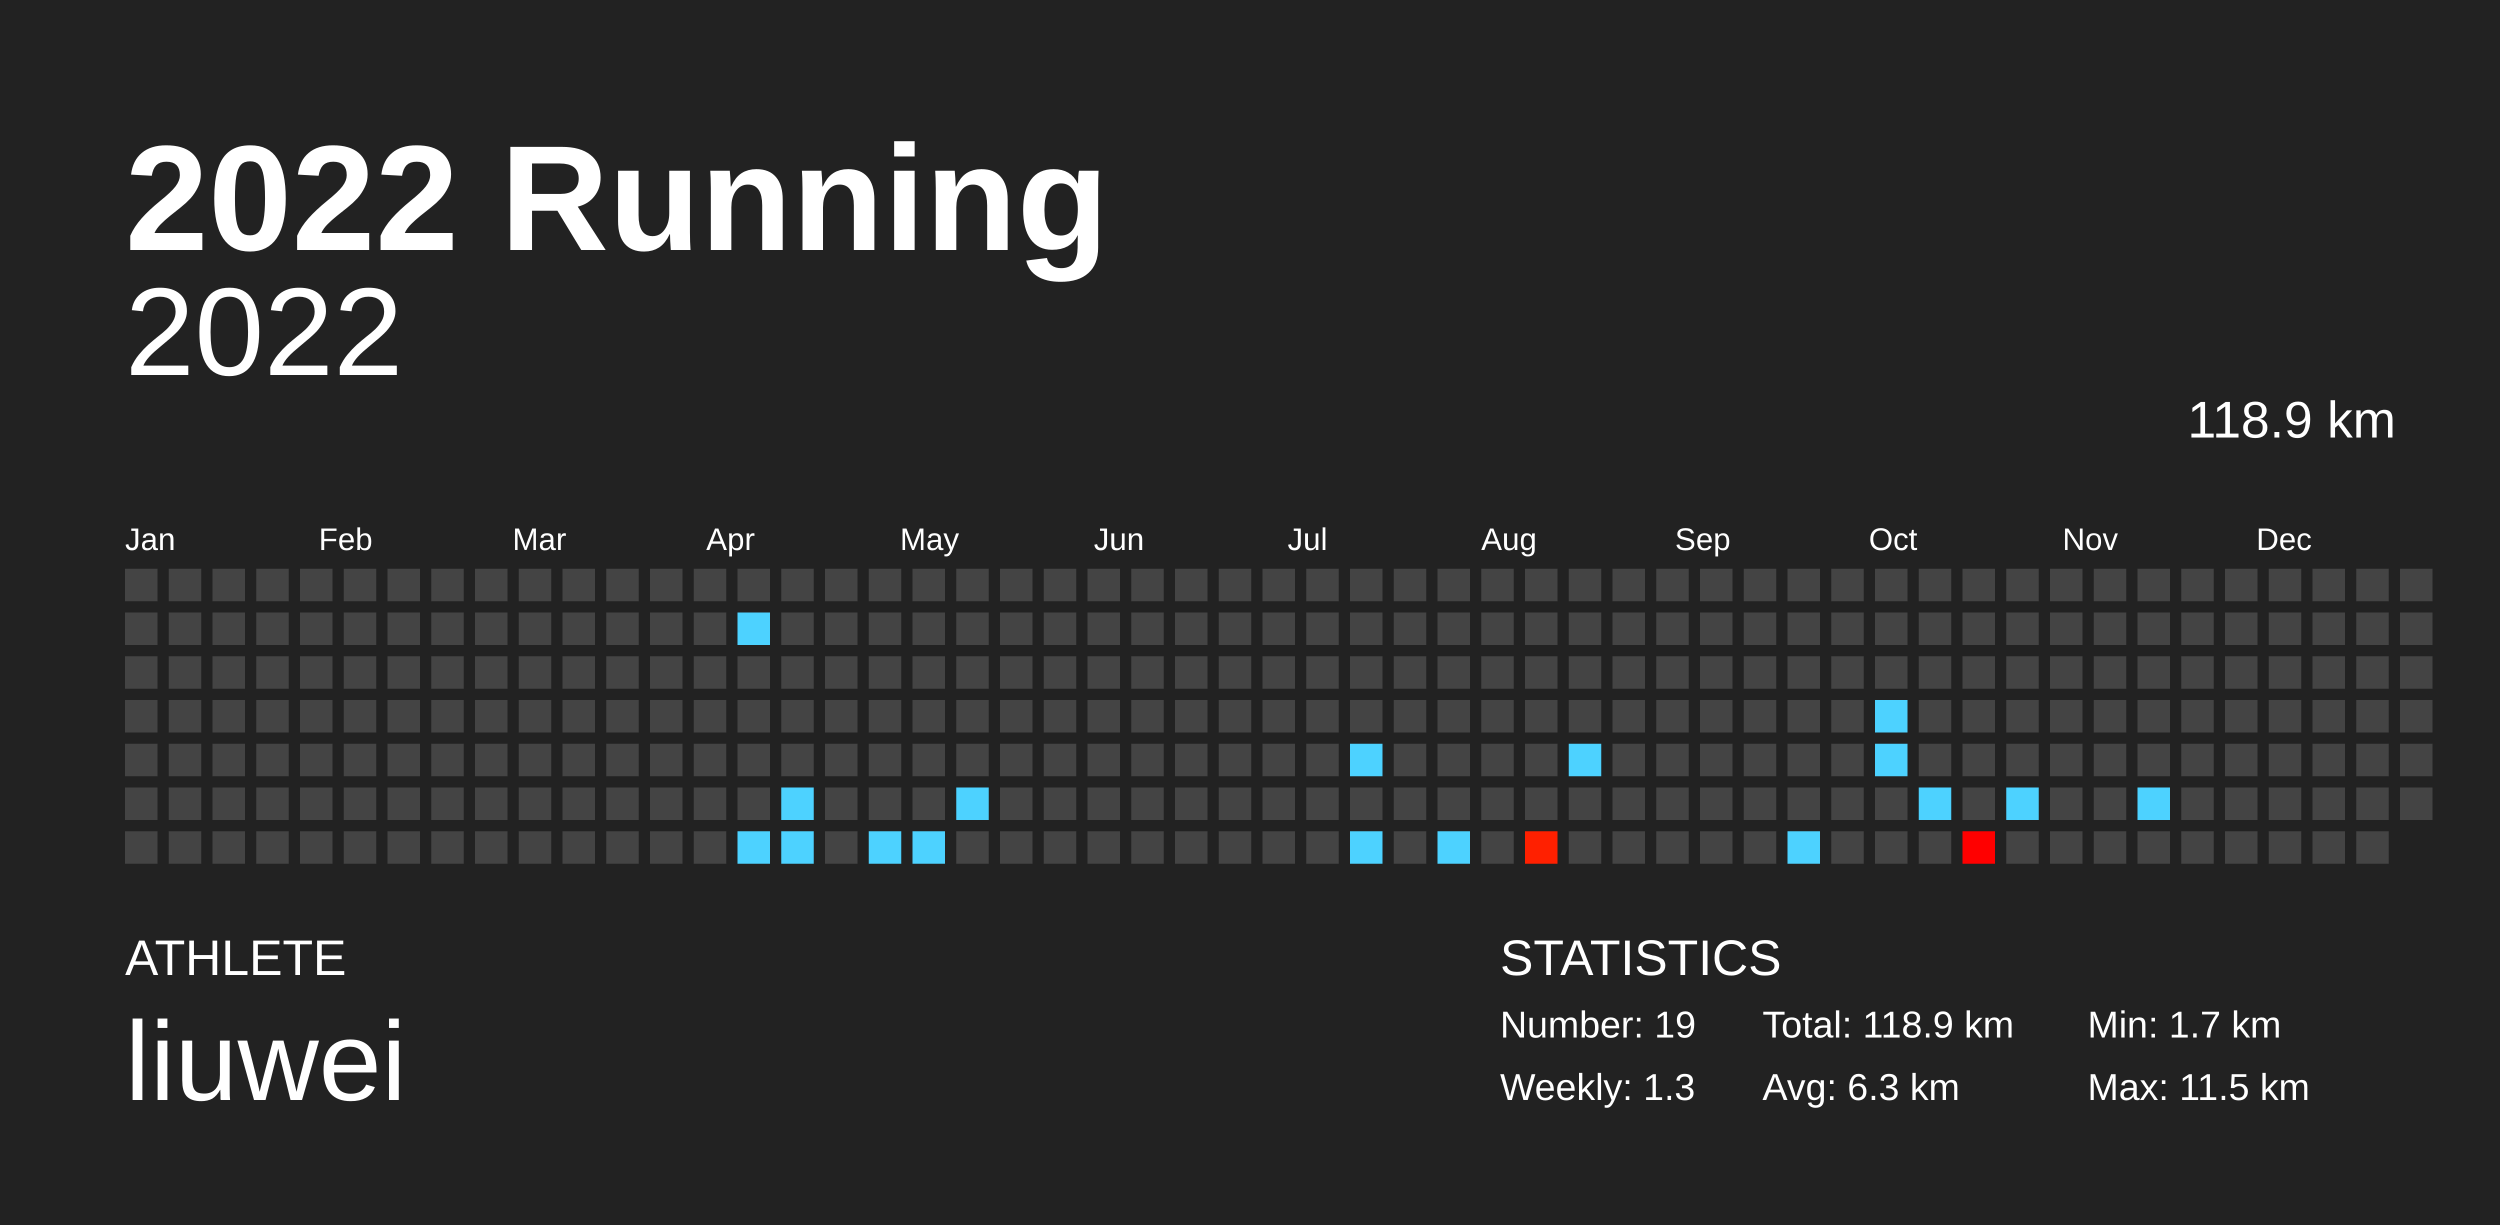
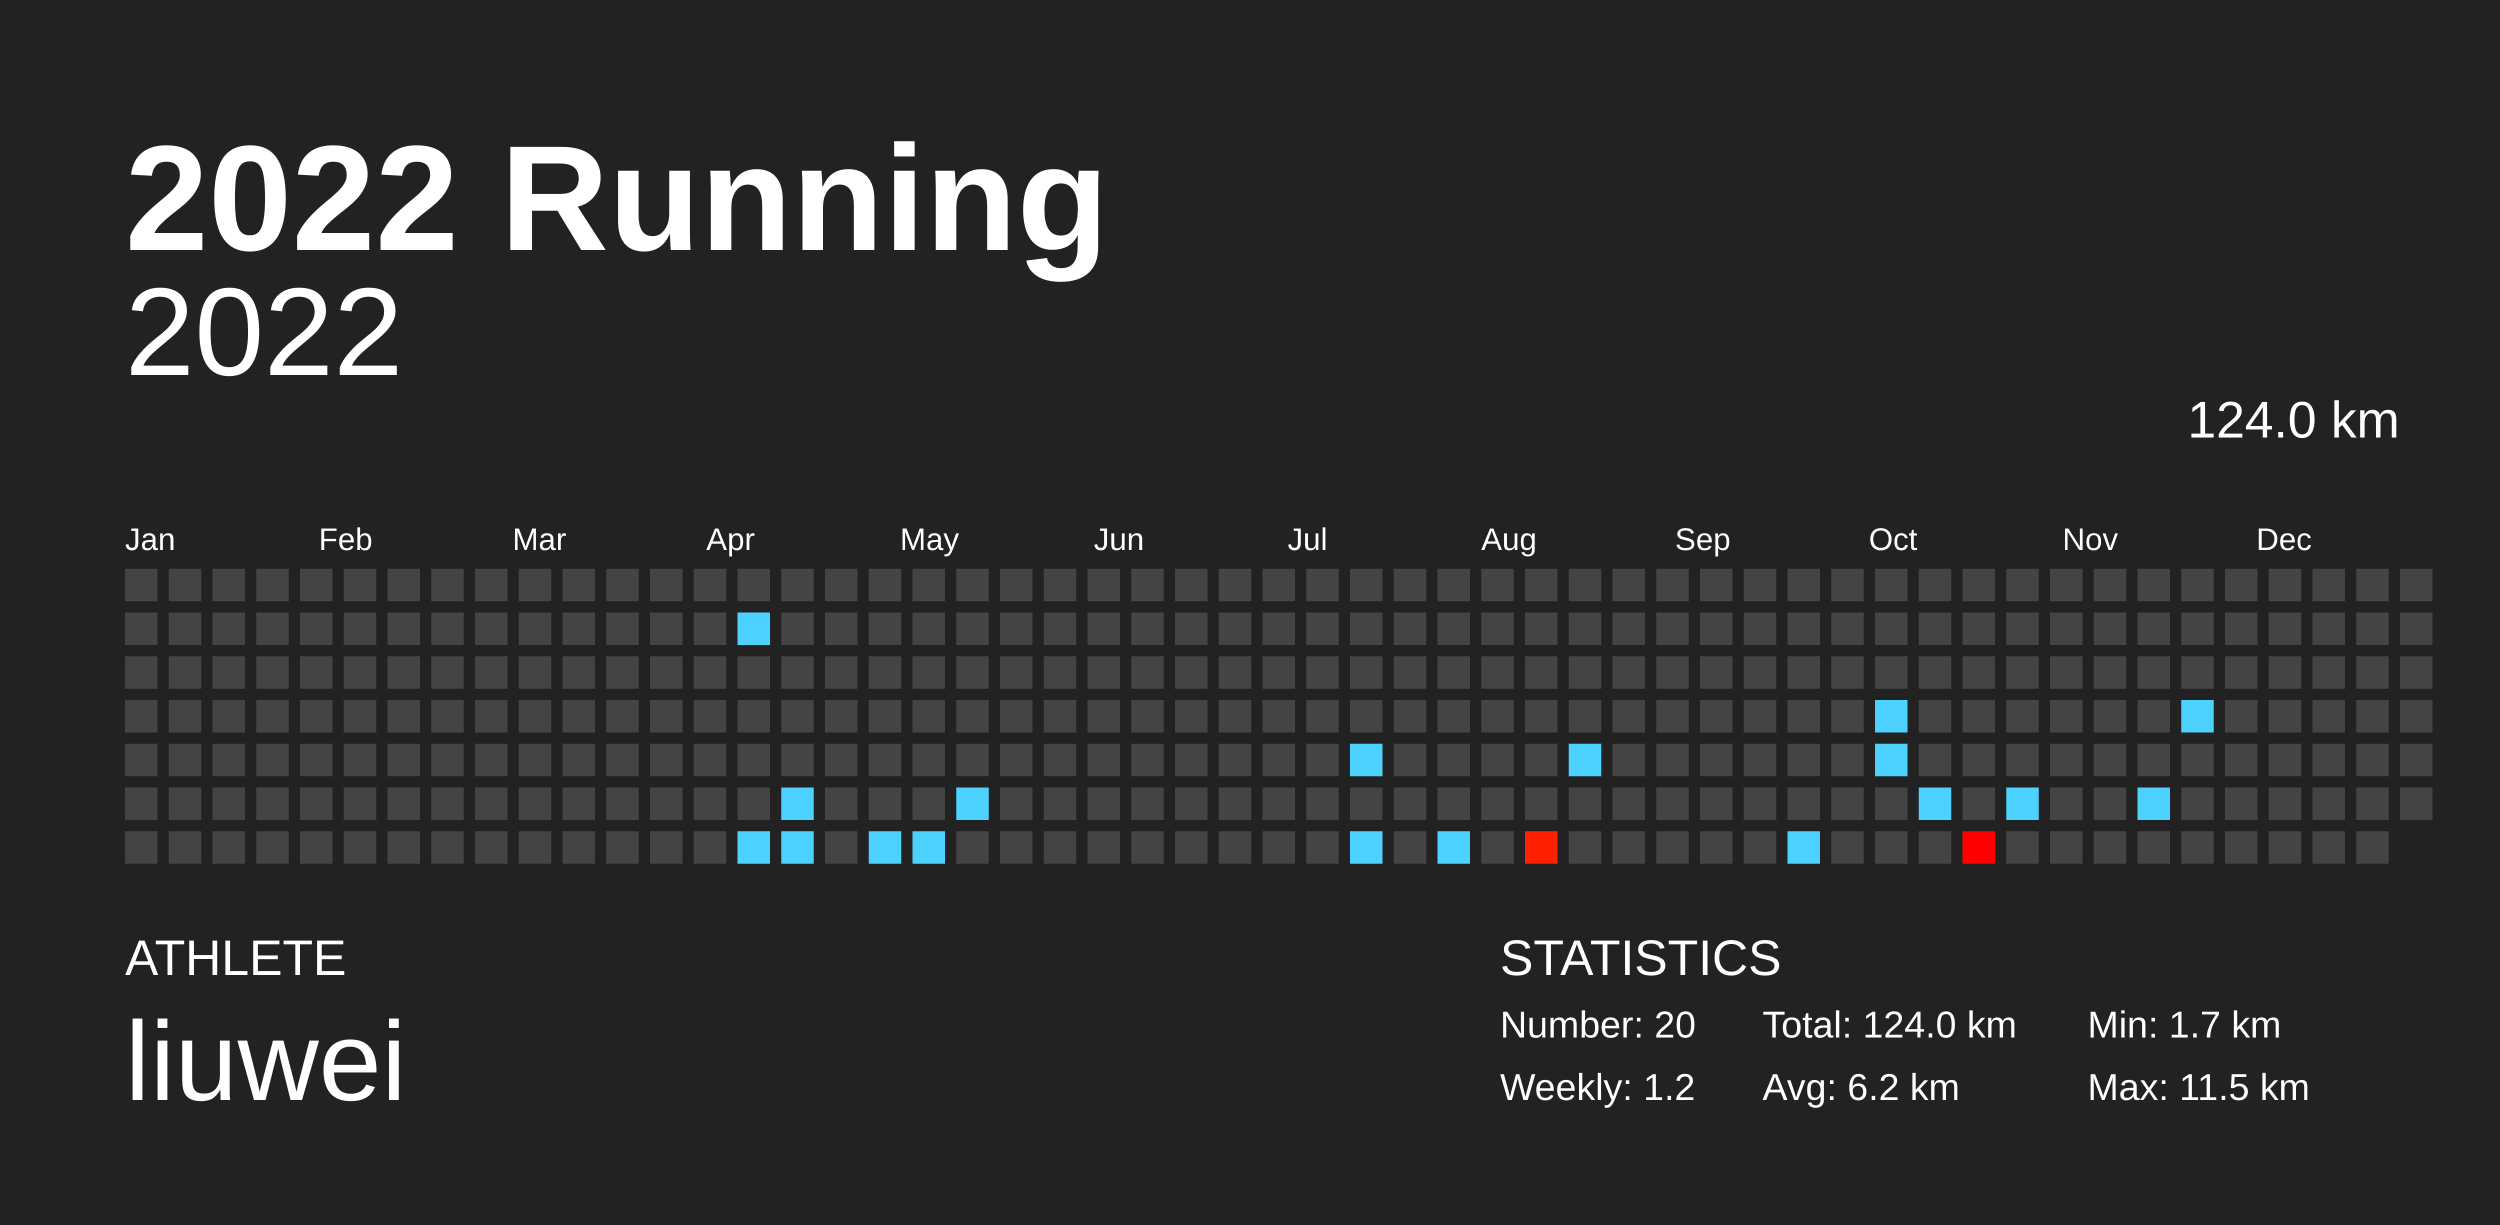
<svg xmlns="http://www.w3.org/2000/svg" baseProfile="full" height="98mm" version="1.1" viewBox="0,0,200,98" width="200mm">
  <defs />
  <rect fill="#222222" height="98" width="200" x="0" y="0" />
  <text fill="#FFFFFF" style="font-size:12px; font-family:Arial; font-weight:bold;" x="10" y="20">2022 Running</text>
  <text fill="#FFFFFF" style="font-size:4px; font-family:Arial" x="10" y="78">ATHLETE</text>
  <text fill="#FFFFFF" style="font-size:9px; font-family:Arial" x="10" y="88">liuwei</text>
  <text fill="#FFFFFF" style="font-size:4px; font-family:Arial" x="120" y="78">STATISTICS</text>
-   <text fill="#FFFFFF" style="font-size:3px; font-family:Arial" x="120" y="83">Number: 19</text>
-   <text fill="#FFFFFF" style="font-size:3px; font-family:Arial" x="120" y="88">Weekly: 1.3</text>
-   <text fill="#FFFFFF" style="font-size:3px; font-family:Arial" x="141" y="83">Total: 118.9 km</text>
-   <text fill="#FFFFFF" style="font-size:3px; font-family:Arial" x="141" y="88">Avg: 6.3 km</text>
+   <text fill="#FFFFFF" style="font-size:3px; font-family:Arial" x="120" y="83">Number: 20</text>
+   <text fill="#FFFFFF" style="font-size:3px; font-family:Arial" x="120" y="88">Weekly: 1.2</text>
+   <text fill="#FFFFFF" style="font-size:3px; font-family:Arial" x="141" y="83">Total: 124.0 km</text>
+   <text fill="#FFFFFF" style="font-size:3px; font-family:Arial" x="141" y="88">Avg: 6.2 km</text>
  <text fill="#FFFFFF" style="font-size:3px; font-family:Arial" x="167" y="83">Min: 1.7 km</text>
  <text fill="#FFFFFF" style="font-size:3px; font-family:Arial" x="167" y="88">Max: 11.5 km</text>
  <text alignment-baseline="hanging" fill="#FFFFFF" style="font-size:10.0px; font-family:Arial;" x="10" y="30">2022</text>
-   <text alignment-baseline="hanging" fill="#FFFFFF" style="font-size:4.125px; font-family:Arial;" x="175" y="35">118.9 km</text>
+   <text alignment-baseline="hanging" fill="#FFFFFF" style="font-size:4.125px; font-family:Arial;" x="175" y="35">124.0 km</text>
  <text fill="#FFFFFF" style="font-size:2.5px; font-family:Arial" x="10.0" y="44">Jan</text>
  <text fill="#FFFFFF" style="font-size:2.5px; font-family:Arial" x="25.5" y="44">Feb</text>
  <text fill="#FFFFFF" style="font-size:2.5px; font-family:Arial" x="41.0" y="44">Mar</text>
  <text fill="#FFFFFF" style="font-size:2.5px; font-family:Arial" x="56.5" y="44">Apr</text>
  <text fill="#FFFFFF" style="font-size:2.5px; font-family:Arial" x="72.0" y="44">May</text>
  <text fill="#FFFFFF" style="font-size:2.5px; font-family:Arial" x="87.5" y="44">Jun</text>
  <text fill="#FFFFFF" style="font-size:2.5px; font-family:Arial" x="103.0" y="44">Jul</text>
  <text fill="#FFFFFF" style="font-size:2.5px; font-family:Arial" x="118.5" y="44">Aug</text>
  <text fill="#FFFFFF" style="font-size:2.5px; font-family:Arial" x="134.0" y="44">Sep</text>
  <text fill="#FFFFFF" style="font-size:2.5px; font-family:Arial" x="149.5" y="44">Oct</text>
  <text fill="#FFFFFF" style="font-size:2.5px; font-family:Arial" x="165.0" y="44">Nov</text>
  <text fill="#FFFFFF" style="font-size:2.5px; font-family:Arial" x="180.5" y="44">Dec</text>
  <rect fill="#444444" height="2.6" width="2.6" x="10.0" y="45.5" />
  <rect fill="#444444" height="2.6" width="2.6" x="10.0" y="49.0" />
  <rect fill="#444444" height="2.6" width="2.6" x="10.0" y="52.5" />
  <rect fill="#444444" height="2.6" width="2.6" x="10.0" y="56.0" />
  <rect fill="#444444" height="2.6" width="2.6" x="10.0" y="59.5" />
  <rect fill="#444444" height="2.6" width="2.6" x="10.0" y="63.0" />
  <rect fill="#444444" height="2.6" width="2.6" x="10.0" y="66.5" />
  <rect fill="#444444" height="2.6" width="2.6" x="13.5" y="45.5" />
  <rect fill="#444444" height="2.6" width="2.6" x="13.5" y="49.0" />
  <rect fill="#444444" height="2.6" width="2.6" x="13.5" y="52.5" />
  <rect fill="#444444" height="2.6" width="2.6" x="13.5" y="56.0" />
  <rect fill="#444444" height="2.6" width="2.6" x="13.5" y="59.5" />
  <rect fill="#444444" height="2.6" width="2.6" x="13.5" y="63.0" />
  <rect fill="#444444" height="2.6" width="2.6" x="13.5" y="66.5" />
  <rect fill="#444444" height="2.6" width="2.6" x="17.0" y="45.5" />
  <rect fill="#444444" height="2.6" width="2.6" x="17.0" y="49.0" />
  <rect fill="#444444" height="2.6" width="2.6" x="17.0" y="52.5" />
  <rect fill="#444444" height="2.6" width="2.6" x="17.0" y="56.0" />
  <rect fill="#444444" height="2.6" width="2.6" x="17.0" y="59.5" />
  <rect fill="#444444" height="2.6" width="2.6" x="17.0" y="63.0" />
  <rect fill="#444444" height="2.6" width="2.6" x="17.0" y="66.5" />
  <rect fill="#444444" height="2.6" width="2.6" x="20.5" y="45.5" />
  <rect fill="#444444" height="2.6" width="2.6" x="20.5" y="49.0" />
  <rect fill="#444444" height="2.6" width="2.6" x="20.5" y="52.5" />
  <rect fill="#444444" height="2.6" width="2.6" x="20.5" y="56.0" />
  <rect fill="#444444" height="2.6" width="2.6" x="20.5" y="59.5" />
  <rect fill="#444444" height="2.6" width="2.6" x="20.5" y="63.0" />
  <rect fill="#444444" height="2.6" width="2.6" x="20.5" y="66.5" />
  <rect fill="#444444" height="2.6" width="2.6" x="24.0" y="45.5" />
  <rect fill="#444444" height="2.6" width="2.6" x="24.0" y="49.0" />
  <rect fill="#444444" height="2.6" width="2.6" x="24.0" y="52.5" />
  <rect fill="#444444" height="2.6" width="2.6" x="24.0" y="56.0" />
  <rect fill="#444444" height="2.6" width="2.6" x="24.0" y="59.5" />
  <rect fill="#444444" height="2.6" width="2.6" x="24.0" y="63.0" />
  <rect fill="#444444" height="2.6" width="2.6" x="24.0" y="66.5" />
  <rect fill="#444444" height="2.6" width="2.6" x="27.5" y="45.5" />
  <rect fill="#444444" height="2.6" width="2.6" x="27.5" y="49.0" />
  <rect fill="#444444" height="2.6" width="2.6" x="27.5" y="52.5" />
  <rect fill="#444444" height="2.6" width="2.6" x="27.5" y="56.0" />
  <rect fill="#444444" height="2.6" width="2.6" x="27.5" y="59.5" />
  <rect fill="#444444" height="2.6" width="2.6" x="27.5" y="63.0" />
  <rect fill="#444444" height="2.6" width="2.6" x="27.5" y="66.5" />
  <rect fill="#444444" height="2.6" width="2.6" x="31.0" y="45.5" />
  <rect fill="#444444" height="2.6" width="2.6" x="31.0" y="49.0" />
  <rect fill="#444444" height="2.6" width="2.6" x="31.0" y="52.5" />
  <rect fill="#444444" height="2.6" width="2.6" x="31.0" y="56.0" />
  <rect fill="#444444" height="2.6" width="2.6" x="31.0" y="59.5" />
  <rect fill="#444444" height="2.6" width="2.6" x="31.0" y="63.0" />
  <rect fill="#444444" height="2.6" width="2.6" x="31.0" y="66.5" />
  <rect fill="#444444" height="2.6" width="2.6" x="34.5" y="45.5" />
  <rect fill="#444444" height="2.6" width="2.6" x="34.5" y="49.0" />
  <rect fill="#444444" height="2.6" width="2.6" x="34.5" y="52.5" />
  <rect fill="#444444" height="2.6" width="2.6" x="34.5" y="56.0" />
  <rect fill="#444444" height="2.6" width="2.6" x="34.5" y="59.5" />
  <rect fill="#444444" height="2.6" width="2.6" x="34.5" y="63.0" />
  <rect fill="#444444" height="2.6" width="2.6" x="34.5" y="66.5" />
  <rect fill="#444444" height="2.6" width="2.6" x="38.0" y="45.5" />
  <rect fill="#444444" height="2.6" width="2.6" x="38.0" y="49.0" />
  <rect fill="#444444" height="2.6" width="2.6" x="38.0" y="52.5" />
  <rect fill="#444444" height="2.6" width="2.6" x="38.0" y="56.0" />
  <rect fill="#444444" height="2.6" width="2.6" x="38.0" y="59.5" />
  <rect fill="#444444" height="2.6" width="2.6" x="38.0" y="63.0" />
  <rect fill="#444444" height="2.6" width="2.6" x="38.0" y="66.5" />
  <rect fill="#444444" height="2.6" width="2.6" x="41.5" y="45.5" />
  <rect fill="#444444" height="2.6" width="2.6" x="41.5" y="49.0" />
  <rect fill="#444444" height="2.6" width="2.6" x="41.5" y="52.5" />
  <rect fill="#444444" height="2.6" width="2.6" x="41.5" y="56.0" />
  <rect fill="#444444" height="2.6" width="2.6" x="41.5" y="59.5" />
  <rect fill="#444444" height="2.6" width="2.6" x="41.5" y="63.0" />
  <rect fill="#444444" height="2.6" width="2.6" x="41.5" y="66.5" />
  <rect fill="#444444" height="2.6" width="2.6" x="45.0" y="45.5" />
  <rect fill="#444444" height="2.6" width="2.6" x="45.0" y="49.0" />
  <rect fill="#444444" height="2.6" width="2.6" x="45.0" y="52.5" />
  <rect fill="#444444" height="2.6" width="2.6" x="45.0" y="56.0" />
  <rect fill="#444444" height="2.6" width="2.6" x="45.0" y="59.5" />
  <rect fill="#444444" height="2.6" width="2.6" x="45.0" y="63.0" />
  <rect fill="#444444" height="2.6" width="2.6" x="45.0" y="66.5" />
  <rect fill="#444444" height="2.6" width="2.6" x="48.5" y="45.5" />
  <rect fill="#444444" height="2.6" width="2.6" x="48.5" y="49.0" />
  <rect fill="#444444" height="2.6" width="2.6" x="48.5" y="52.5" />
  <rect fill="#444444" height="2.6" width="2.6" x="48.5" y="56.0" />
  <rect fill="#444444" height="2.6" width="2.6" x="48.5" y="59.5" />
  <rect fill="#444444" height="2.6" width="2.6" x="48.5" y="63.0" />
  <rect fill="#444444" height="2.6" width="2.6" x="48.5" y="66.5" />
  <rect fill="#444444" height="2.6" width="2.6" x="52.0" y="45.5" />
  <rect fill="#444444" height="2.6" width="2.6" x="52.0" y="49.0" />
  <rect fill="#444444" height="2.6" width="2.6" x="52.0" y="52.5" />
  <rect fill="#444444" height="2.6" width="2.6" x="52.0" y="56.0" />
  <rect fill="#444444" height="2.6" width="2.6" x="52.0" y="59.5" />
  <rect fill="#444444" height="2.6" width="2.6" x="52.0" y="63.0" />
  <rect fill="#444444" height="2.6" width="2.6" x="52.0" y="66.5" />
  <rect fill="#444444" height="2.6" width="2.6" x="55.5" y="45.5" />
  <rect fill="#444444" height="2.6" width="2.6" x="55.5" y="49.0" />
  <rect fill="#444444" height="2.6" width="2.6" x="55.5" y="52.5" />
  <rect fill="#444444" height="2.6" width="2.6" x="55.5" y="56.0" />
  <rect fill="#444444" height="2.6" width="2.6" x="55.5" y="59.5" />
  <rect fill="#444444" height="2.6" width="2.6" x="55.5" y="63.0" />
  <rect fill="#444444" height="2.6" width="2.6" x="55.5" y="66.5" />
  <rect fill="#444444" height="2.6" width="2.6" x="59.0" y="45.5" />
  <rect fill="#4dd2ff" height="2.6" width="2.6" x="59.0" y="49.0" />
  <rect fill="#444444" height="2.6" width="2.6" x="59.0" y="52.5" />
  <rect fill="#444444" height="2.6" width="2.6" x="59.0" y="56.0" />
  <rect fill="#444444" height="2.6" width="2.6" x="59.0" y="59.5" />
  <rect fill="#444444" height="2.6" width="2.6" x="59.0" y="63.0" />
  <rect fill="#4dd2ff" height="2.6" width="2.6" x="59.0" y="66.5" />
  <rect fill="#444444" height="2.6" width="2.6" x="62.5" y="45.5" />
  <rect fill="#444444" height="2.6" width="2.6" x="62.5" y="49.0" />
  <rect fill="#444444" height="2.6" width="2.6" x="62.5" y="52.5" />
  <rect fill="#444444" height="2.6" width="2.6" x="62.5" y="56.0" />
  <rect fill="#444444" height="2.6" width="2.6" x="62.5" y="59.5" />
  <rect fill="#4dd2ff" height="2.6" width="2.6" x="62.5" y="63.0" />
  <rect fill="#4dd2ff" height="2.6" width="2.6" x="62.5" y="66.5" />
  <rect fill="#444444" height="2.6" width="2.6" x="66.0" y="45.5" />
  <rect fill="#444444" height="2.6" width="2.6" x="66.0" y="49.0" />
  <rect fill="#444444" height="2.6" width="2.6" x="66.0" y="52.5" />
  <rect fill="#444444" height="2.6" width="2.6" x="66.0" y="56.0" />
  <rect fill="#444444" height="2.6" width="2.6" x="66.0" y="59.5" />
  <rect fill="#444444" height="2.6" width="2.6" x="66.0" y="63.0" />
  <rect fill="#444444" height="2.6" width="2.6" x="66.0" y="66.5" />
  <rect fill="#444444" height="2.6" width="2.6" x="69.5" y="45.5" />
  <rect fill="#444444" height="2.6" width="2.6" x="69.5" y="49.0" />
  <rect fill="#444444" height="2.6" width="2.6" x="69.5" y="52.5" />
  <rect fill="#444444" height="2.6" width="2.6" x="69.5" y="56.0" />
  <rect fill="#444444" height="2.6" width="2.6" x="69.5" y="59.5" />
  <rect fill="#444444" height="2.6" width="2.6" x="69.5" y="63.0" />
  <rect fill="#4dd2ff" height="2.6" width="2.6" x="69.5" y="66.5" />
  <rect fill="#444444" height="2.6" width="2.6" x="73.0" y="45.5" />
  <rect fill="#444444" height="2.6" width="2.6" x="73.0" y="49.0" />
  <rect fill="#444444" height="2.6" width="2.6" x="73.0" y="52.5" />
  <rect fill="#444444" height="2.6" width="2.6" x="73.0" y="56.0" />
  <rect fill="#444444" height="2.6" width="2.6" x="73.0" y="59.5" />
  <rect fill="#444444" height="2.6" width="2.6" x="73.0" y="63.0" />
  <rect fill="#4dd2ff" height="2.6" width="2.6" x="73.0" y="66.5" />
  <rect fill="#444444" height="2.6" width="2.6" x="76.5" y="45.5" />
  <rect fill="#444444" height="2.6" width="2.6" x="76.5" y="49.0" />
  <rect fill="#444444" height="2.6" width="2.6" x="76.5" y="52.5" />
  <rect fill="#444444" height="2.6" width="2.6" x="76.5" y="56.0" />
  <rect fill="#444444" height="2.6" width="2.6" x="76.5" y="59.5" />
  <rect fill="#4dd2ff" height="2.6" width="2.6" x="76.5" y="63.0" />
  <rect fill="#444444" height="2.6" width="2.6" x="76.5" y="66.5" />
  <rect fill="#444444" height="2.6" width="2.6" x="80.0" y="45.5" />
  <rect fill="#444444" height="2.6" width="2.6" x="80.0" y="49.0" />
  <rect fill="#444444" height="2.6" width="2.6" x="80.0" y="52.5" />
  <rect fill="#444444" height="2.6" width="2.6" x="80.0" y="56.0" />
  <rect fill="#444444" height="2.6" width="2.6" x="80.0" y="59.5" />
  <rect fill="#444444" height="2.6" width="2.6" x="80.0" y="63.0" />
  <rect fill="#444444" height="2.6" width="2.6" x="80.0" y="66.5" />
  <rect fill="#444444" height="2.6" width="2.6" x="83.5" y="45.5" />
  <rect fill="#444444" height="2.6" width="2.6" x="83.5" y="49.0" />
  <rect fill="#444444" height="2.6" width="2.6" x="83.5" y="52.5" />
  <rect fill="#444444" height="2.6" width="2.6" x="83.5" y="56.0" />
  <rect fill="#444444" height="2.6" width="2.6" x="83.5" y="59.5" />
  <rect fill="#444444" height="2.6" width="2.6" x="83.5" y="63.0" />
  <rect fill="#444444" height="2.6" width="2.6" x="83.5" y="66.5" />
  <rect fill="#444444" height="2.6" width="2.6" x="87.0" y="45.5" />
  <rect fill="#444444" height="2.6" width="2.6" x="87.0" y="49.0" />
  <rect fill="#444444" height="2.6" width="2.6" x="87.0" y="52.5" />
  <rect fill="#444444" height="2.6" width="2.6" x="87.0" y="56.0" />
  <rect fill="#444444" height="2.6" width="2.6" x="87.0" y="59.5" />
  <rect fill="#444444" height="2.6" width="2.6" x="87.0" y="63.0" />
  <rect fill="#444444" height="2.6" width="2.6" x="87.0" y="66.5" />
  <rect fill="#444444" height="2.6" width="2.6" x="90.5" y="45.5" />
  <rect fill="#444444" height="2.6" width="2.6" x="90.5" y="49.0" />
  <rect fill="#444444" height="2.6" width="2.6" x="90.5" y="52.5" />
  <rect fill="#444444" height="2.6" width="2.6" x="90.5" y="56.0" />
  <rect fill="#444444" height="2.6" width="2.6" x="90.5" y="59.5" />
  <rect fill="#444444" height="2.6" width="2.6" x="90.5" y="63.0" />
  <rect fill="#444444" height="2.6" width="2.6" x="90.5" y="66.5" />
  <rect fill="#444444" height="2.6" width="2.6" x="94.0" y="45.5" />
  <rect fill="#444444" height="2.6" width="2.6" x="94.0" y="49.0" />
  <rect fill="#444444" height="2.6" width="2.6" x="94.0" y="52.5" />
  <rect fill="#444444" height="2.6" width="2.6" x="94.0" y="56.0" />
  <rect fill="#444444" height="2.6" width="2.6" x="94.0" y="59.5" />
  <rect fill="#444444" height="2.6" width="2.6" x="94.0" y="63.0" />
  <rect fill="#444444" height="2.6" width="2.6" x="94.0" y="66.5" />
  <rect fill="#444444" height="2.6" width="2.6" x="97.5" y="45.5" />
  <rect fill="#444444" height="2.6" width="2.6" x="97.5" y="49.0" />
  <rect fill="#444444" height="2.6" width="2.6" x="97.5" y="52.5" />
  <rect fill="#444444" height="2.6" width="2.6" x="97.5" y="56.0" />
  <rect fill="#444444" height="2.6" width="2.6" x="97.5" y="59.5" />
  <rect fill="#444444" height="2.6" width="2.6" x="97.5" y="63.0" />
  <rect fill="#444444" height="2.6" width="2.6" x="97.5" y="66.5" />
  <rect fill="#444444" height="2.6" width="2.6" x="101.0" y="45.5" />
  <rect fill="#444444" height="2.6" width="2.6" x="101.0" y="49.0" />
  <rect fill="#444444" height="2.6" width="2.6" x="101.0" y="52.5" />
  <rect fill="#444444" height="2.6" width="2.6" x="101.0" y="56.0" />
  <rect fill="#444444" height="2.6" width="2.6" x="101.0" y="59.5" />
  <rect fill="#444444" height="2.6" width="2.6" x="101.0" y="63.0" />
  <rect fill="#444444" height="2.6" width="2.6" x="101.0" y="66.5" />
  <rect fill="#444444" height="2.6" width="2.6" x="104.5" y="45.5" />
  <rect fill="#444444" height="2.6" width="2.6" x="104.5" y="49.0" />
  <rect fill="#444444" height="2.6" width="2.6" x="104.5" y="52.5" />
  <rect fill="#444444" height="2.6" width="2.6" x="104.5" y="56.0" />
  <rect fill="#444444" height="2.6" width="2.6" x="104.5" y="59.5" />
  <rect fill="#444444" height="2.6" width="2.6" x="104.5" y="63.0" />
  <rect fill="#444444" height="2.6" width="2.6" x="104.5" y="66.5" />
  <rect fill="#444444" height="2.6" width="2.6" x="108.0" y="45.5" />
  <rect fill="#444444" height="2.6" width="2.6" x="108.0" y="49.0" />
  <rect fill="#444444" height="2.6" width="2.6" x="108.0" y="52.5" />
  <rect fill="#444444" height="2.6" width="2.6" x="108.0" y="56.0" />
  <rect fill="#4dd2ff" height="2.6" width="2.6" x="108.0" y="59.5" />
  <rect fill="#444444" height="2.6" width="2.6" x="108.0" y="63.0" />
  <rect fill="#4dd2ff" height="2.6" width="2.6" x="108.0" y="66.5" />
  <rect fill="#444444" height="2.6" width="2.6" x="111.5" y="45.5" />
  <rect fill="#444444" height="2.6" width="2.6" x="111.5" y="49.0" />
  <rect fill="#444444" height="2.6" width="2.6" x="111.5" y="52.5" />
  <rect fill="#444444" height="2.6" width="2.6" x="111.5" y="56.0" />
  <rect fill="#444444" height="2.6" width="2.6" x="111.5" y="59.5" />
  <rect fill="#444444" height="2.6" width="2.6" x="111.5" y="63.0" />
  <rect fill="#444444" height="2.6" width="2.6" x="111.5" y="66.5" />
  <rect fill="#444444" height="2.6" width="2.6" x="115.0" y="45.5" />
  <rect fill="#444444" height="2.6" width="2.6" x="115.0" y="49.0" />
  <rect fill="#444444" height="2.6" width="2.6" x="115.0" y="52.5" />
  <rect fill="#444444" height="2.6" width="2.6" x="115.0" y="56.0" />
  <rect fill="#444444" height="2.6" width="2.6" x="115.0" y="59.5" />
  <rect fill="#444444" height="2.6" width="2.6" x="115.0" y="63.0" />
  <rect fill="#4dd2ff" height="2.6" width="2.6" x="115.0" y="66.5" />
  <rect fill="#444444" height="2.6" width="2.6" x="118.5" y="45.5" />
  <rect fill="#444444" height="2.6" width="2.6" x="118.5" y="49.0" />
  <rect fill="#444444" height="2.6" width="2.6" x="118.5" y="52.5" />
  <rect fill="#444444" height="2.6" width="2.6" x="118.5" y="56.0" />
  <rect fill="#444444" height="2.6" width="2.6" x="118.5" y="59.5" />
  <rect fill="#444444" height="2.6" width="2.6" x="118.5" y="63.0" />
  <rect fill="#444444" height="2.6" width="2.6" x="118.5" y="66.5" />
  <rect fill="#444444" height="2.6" width="2.6" x="122.0" y="45.5" />
  <rect fill="#444444" height="2.6" width="2.6" x="122.0" y="49.0" />
  <rect fill="#444444" height="2.6" width="2.6" x="122.0" y="52.5" />
  <rect fill="#444444" height="2.6" width="2.6" x="122.0" y="56.0" />
  <rect fill="#444444" height="2.6" width="2.6" x="122.0" y="59.5" />
  <rect fill="#444444" height="2.6" width="2.6" x="122.0" y="63.0" />
  <rect fill="#ff2000" height="2.6" width="2.6" x="122.0" y="66.5" />
  <rect fill="#444444" height="2.6" width="2.6" x="125.5" y="45.5" />
  <rect fill="#444444" height="2.6" width="2.6" x="125.5" y="49.0" />
  <rect fill="#444444" height="2.6" width="2.6" x="125.5" y="52.5" />
  <rect fill="#444444" height="2.6" width="2.6" x="125.5" y="56.0" />
  <rect fill="#4dd2ff" height="2.6" width="2.6" x="125.5" y="59.5" />
  <rect fill="#444444" height="2.6" width="2.6" x="125.5" y="63.0" />
  <rect fill="#444444" height="2.6" width="2.6" x="125.5" y="66.5" />
  <rect fill="#444444" height="2.6" width="2.6" x="129.0" y="45.5" />
  <rect fill="#444444" height="2.6" width="2.6" x="129.0" y="49.0" />
  <rect fill="#444444" height="2.6" width="2.6" x="129.0" y="52.5" />
  <rect fill="#444444" height="2.6" width="2.6" x="129.0" y="56.0" />
  <rect fill="#444444" height="2.6" width="2.6" x="129.0" y="59.5" />
  <rect fill="#444444" height="2.6" width="2.6" x="129.0" y="63.0" />
  <rect fill="#444444" height="2.6" width="2.6" x="129.0" y="66.5" />
  <rect fill="#444444" height="2.6" width="2.6" x="132.5" y="45.5" />
  <rect fill="#444444" height="2.6" width="2.6" x="132.5" y="49.0" />
  <rect fill="#444444" height="2.6" width="2.6" x="132.5" y="52.5" />
  <rect fill="#444444" height="2.6" width="2.6" x="132.5" y="56.0" />
  <rect fill="#444444" height="2.6" width="2.6" x="132.5" y="59.5" />
  <rect fill="#444444" height="2.6" width="2.6" x="132.5" y="63.0" />
  <rect fill="#444444" height="2.6" width="2.6" x="132.5" y="66.5" />
  <rect fill="#444444" height="2.6" width="2.6" x="136.0" y="45.5" />
  <rect fill="#444444" height="2.6" width="2.6" x="136.0" y="49.0" />
  <rect fill="#444444" height="2.6" width="2.6" x="136.0" y="52.5" />
  <rect fill="#444444" height="2.6" width="2.6" x="136.0" y="56.0" />
  <rect fill="#444444" height="2.6" width="2.6" x="136.0" y="59.5" />
  <rect fill="#444444" height="2.6" width="2.6" x="136.0" y="63.0" />
  <rect fill="#444444" height="2.6" width="2.6" x="136.0" y="66.5" />
  <rect fill="#444444" height="2.6" width="2.6" x="139.5" y="45.5" />
  <rect fill="#444444" height="2.6" width="2.6" x="139.5" y="49.0" />
  <rect fill="#444444" height="2.6" width="2.6" x="139.5" y="52.5" />
  <rect fill="#444444" height="2.6" width="2.6" x="139.5" y="56.0" />
  <rect fill="#444444" height="2.6" width="2.6" x="139.5" y="59.5" />
  <rect fill="#444444" height="2.6" width="2.6" x="139.5" y="63.0" />
  <rect fill="#444444" height="2.6" width="2.6" x="139.5" y="66.5" />
  <rect fill="#444444" height="2.6" width="2.6" x="143.0" y="45.5" />
  <rect fill="#444444" height="2.6" width="2.6" x="143.0" y="49.0" />
  <rect fill="#444444" height="2.6" width="2.6" x="143.0" y="52.5" />
  <rect fill="#444444" height="2.6" width="2.6" x="143.0" y="56.0" />
  <rect fill="#444444" height="2.6" width="2.6" x="143.0" y="59.5" />
  <rect fill="#444444" height="2.6" width="2.6" x="143.0" y="63.0" />
  <rect fill="#4dd2ff" height="2.6" width="2.6" x="143.0" y="66.5" />
  <rect fill="#444444" height="2.6" width="2.6" x="146.5" y="45.5" />
  <rect fill="#444444" height="2.6" width="2.6" x="146.5" y="49.0" />
  <rect fill="#444444" height="2.6" width="2.6" x="146.5" y="52.5" />
  <rect fill="#444444" height="2.6" width="2.6" x="146.5" y="56.0" />
  <rect fill="#444444" height="2.6" width="2.6" x="146.5" y="59.5" />
  <rect fill="#444444" height="2.6" width="2.6" x="146.5" y="63.0" />
  <rect fill="#444444" height="2.6" width="2.6" x="146.5" y="66.5" />
  <rect fill="#444444" height="2.6" width="2.6" x="150.0" y="45.5" />
  <rect fill="#444444" height="2.6" width="2.6" x="150.0" y="49.0" />
  <rect fill="#444444" height="2.6" width="2.6" x="150.0" y="52.5" />
  <rect fill="#4dd2ff" height="2.6" width="2.6" x="150.0" y="56.0" />
  <rect fill="#4dd2ff" height="2.6" width="2.6" x="150.0" y="59.5" />
  <rect fill="#444444" height="2.6" width="2.6" x="150.0" y="63.0" />
  <rect fill="#444444" height="2.6" width="2.6" x="150.0" y="66.5" />
  <rect fill="#444444" height="2.6" width="2.6" x="153.5" y="45.5" />
  <rect fill="#444444" height="2.6" width="2.6" x="153.5" y="49.0" />
  <rect fill="#444444" height="2.6" width="2.6" x="153.5" y="52.5" />
  <rect fill="#444444" height="2.6" width="2.6" x="153.5" y="56.0" />
  <rect fill="#444444" height="2.6" width="2.6" x="153.5" y="59.5" />
  <rect fill="#4dd2ff" height="2.6" width="2.6" x="153.5" y="63.0" />
  <rect fill="#444444" height="2.6" width="2.6" x="153.5" y="66.5" />
  <rect fill="#444444" height="2.6" width="2.6" x="157.0" y="45.5" />
  <rect fill="#444444" height="2.6" width="2.6" x="157.0" y="49.0" />
  <rect fill="#444444" height="2.6" width="2.6" x="157.0" y="52.5" />
  <rect fill="#444444" height="2.6" width="2.6" x="157.0" y="56.0" />
  <rect fill="#444444" height="2.6" width="2.6" x="157.0" y="59.5" />
  <rect fill="#444444" height="2.6" width="2.6" x="157.0" y="63.0" />
  <rect fill="#ff0000" height="2.6" width="2.6" x="157.0" y="66.5" />
  <rect fill="#444444" height="2.6" width="2.6" x="160.5" y="45.5" />
  <rect fill="#444444" height="2.6" width="2.6" x="160.5" y="49.0" />
  <rect fill="#444444" height="2.6" width="2.6" x="160.5" y="52.5" />
  <rect fill="#444444" height="2.6" width="2.6" x="160.5" y="56.0" />
  <rect fill="#444444" height="2.6" width="2.6" x="160.5" y="59.5" />
  <rect fill="#4dd2ff" height="2.6" width="2.6" x="160.5" y="63.0" />
  <rect fill="#444444" height="2.6" width="2.6" x="160.5" y="66.5" />
  <rect fill="#444444" height="2.6" width="2.6" x="164.0" y="45.5" />
  <rect fill="#444444" height="2.6" width="2.6" x="164.0" y="49.0" />
  <rect fill="#444444" height="2.6" width="2.6" x="164.0" y="52.5" />
  <rect fill="#444444" height="2.6" width="2.6" x="164.0" y="56.0" />
  <rect fill="#444444" height="2.6" width="2.6" x="164.0" y="59.5" />
  <rect fill="#444444" height="2.6" width="2.6" x="164.0" y="63.0" />
  <rect fill="#444444" height="2.6" width="2.6" x="164.0" y="66.5" />
  <rect fill="#444444" height="2.6" width="2.6" x="167.5" y="45.5" />
  <rect fill="#444444" height="2.6" width="2.6" x="167.5" y="49.0" />
  <rect fill="#444444" height="2.6" width="2.6" x="167.5" y="52.5" />
  <rect fill="#444444" height="2.6" width="2.6" x="167.5" y="56.0" />
  <rect fill="#444444" height="2.6" width="2.6" x="167.5" y="59.5" />
  <rect fill="#444444" height="2.6" width="2.6" x="167.5" y="63.0" />
  <rect fill="#444444" height="2.6" width="2.6" x="167.5" y="66.5" />
  <rect fill="#444444" height="2.6" width="2.6" x="171.0" y="45.5" />
  <rect fill="#444444" height="2.6" width="2.6" x="171.0" y="49.0" />
  <rect fill="#444444" height="2.6" width="2.6" x="171.0" y="52.5" />
  <rect fill="#444444" height="2.6" width="2.6" x="171.0" y="56.0" />
  <rect fill="#444444" height="2.6" width="2.6" x="171.0" y="59.5" />
  <rect fill="#4dd2ff" height="2.6" width="2.6" x="171.0" y="63.0" />
  <rect fill="#444444" height="2.6" width="2.6" x="171.0" y="66.5" />
  <rect fill="#444444" height="2.6" width="2.6" x="174.5" y="45.5" />
  <rect fill="#444444" height="2.6" width="2.6" x="174.5" y="49.0" />
  <rect fill="#444444" height="2.6" width="2.6" x="174.5" y="52.5" />
-   <rect fill="#444444" height="2.6" width="2.6" x="174.5" y="56.0" />
+   <rect fill="#4dd2ff" height="2.6" width="2.6" x="174.5" y="56.0" />
  <rect fill="#444444" height="2.6" width="2.6" x="174.5" y="59.5" />
  <rect fill="#444444" height="2.6" width="2.6" x="174.5" y="63.0" />
  <rect fill="#444444" height="2.6" width="2.6" x="174.5" y="66.5" />
  <rect fill="#444444" height="2.6" width="2.6" x="178.0" y="45.5" />
  <rect fill="#444444" height="2.6" width="2.6" x="178.0" y="49.0" />
  <rect fill="#444444" height="2.6" width="2.6" x="178.0" y="52.5" />
  <rect fill="#444444" height="2.6" width="2.6" x="178.0" y="56.0" />
  <rect fill="#444444" height="2.6" width="2.6" x="178.0" y="59.5" />
  <rect fill="#444444" height="2.6" width="2.6" x="178.0" y="63.0" />
  <rect fill="#444444" height="2.6" width="2.6" x="178.0" y="66.5" />
  <rect fill="#444444" height="2.6" width="2.6" x="181.5" y="45.5" />
  <rect fill="#444444" height="2.6" width="2.6" x="181.5" y="49.0" />
  <rect fill="#444444" height="2.6" width="2.6" x="181.5" y="52.5" />
  <rect fill="#444444" height="2.6" width="2.6" x="181.5" y="56.0" />
  <rect fill="#444444" height="2.6" width="2.6" x="181.5" y="59.5" />
  <rect fill="#444444" height="2.6" width="2.6" x="181.5" y="63.0" />
  <rect fill="#444444" height="2.6" width="2.6" x="181.5" y="66.5" />
  <rect fill="#444444" height="2.6" width="2.6" x="185.0" y="45.5" />
  <rect fill="#444444" height="2.6" width="2.6" x="185.0" y="49.0" />
  <rect fill="#444444" height="2.6" width="2.6" x="185.0" y="52.5" />
  <rect fill="#444444" height="2.6" width="2.6" x="185.0" y="56.0" />
  <rect fill="#444444" height="2.6" width="2.6" x="185.0" y="59.5" />
  <rect fill="#444444" height="2.6" width="2.6" x="185.0" y="63.0" />
  <rect fill="#444444" height="2.6" width="2.6" x="185.0" y="66.5" />
  <rect fill="#444444" height="2.6" width="2.6" x="188.5" y="45.5" />
  <rect fill="#444444" height="2.6" width="2.6" x="188.5" y="49.0" />
  <rect fill="#444444" height="2.6" width="2.6" x="188.5" y="52.5" />
  <rect fill="#444444" height="2.6" width="2.6" x="188.5" y="56.0" />
  <rect fill="#444444" height="2.6" width="2.6" x="188.5" y="59.5" />
  <rect fill="#444444" height="2.6" width="2.6" x="188.5" y="63.0" />
  <rect fill="#444444" height="2.6" width="2.6" x="188.5" y="66.5" />
  <rect fill="#444444" height="2.6" width="2.6" x="192.0" y="45.5" />
  <rect fill="#444444" height="2.6" width="2.6" x="192.0" y="49.0" />
  <rect fill="#444444" height="2.6" width="2.6" x="192.0" y="52.5" />
  <rect fill="#444444" height="2.6" width="2.6" x="192.0" y="56.0" />
  <rect fill="#444444" height="2.6" width="2.6" x="192.0" y="59.5" />
  <rect fill="#444444" height="2.6" width="2.6" x="192.0" y="63.0" />
</svg>
